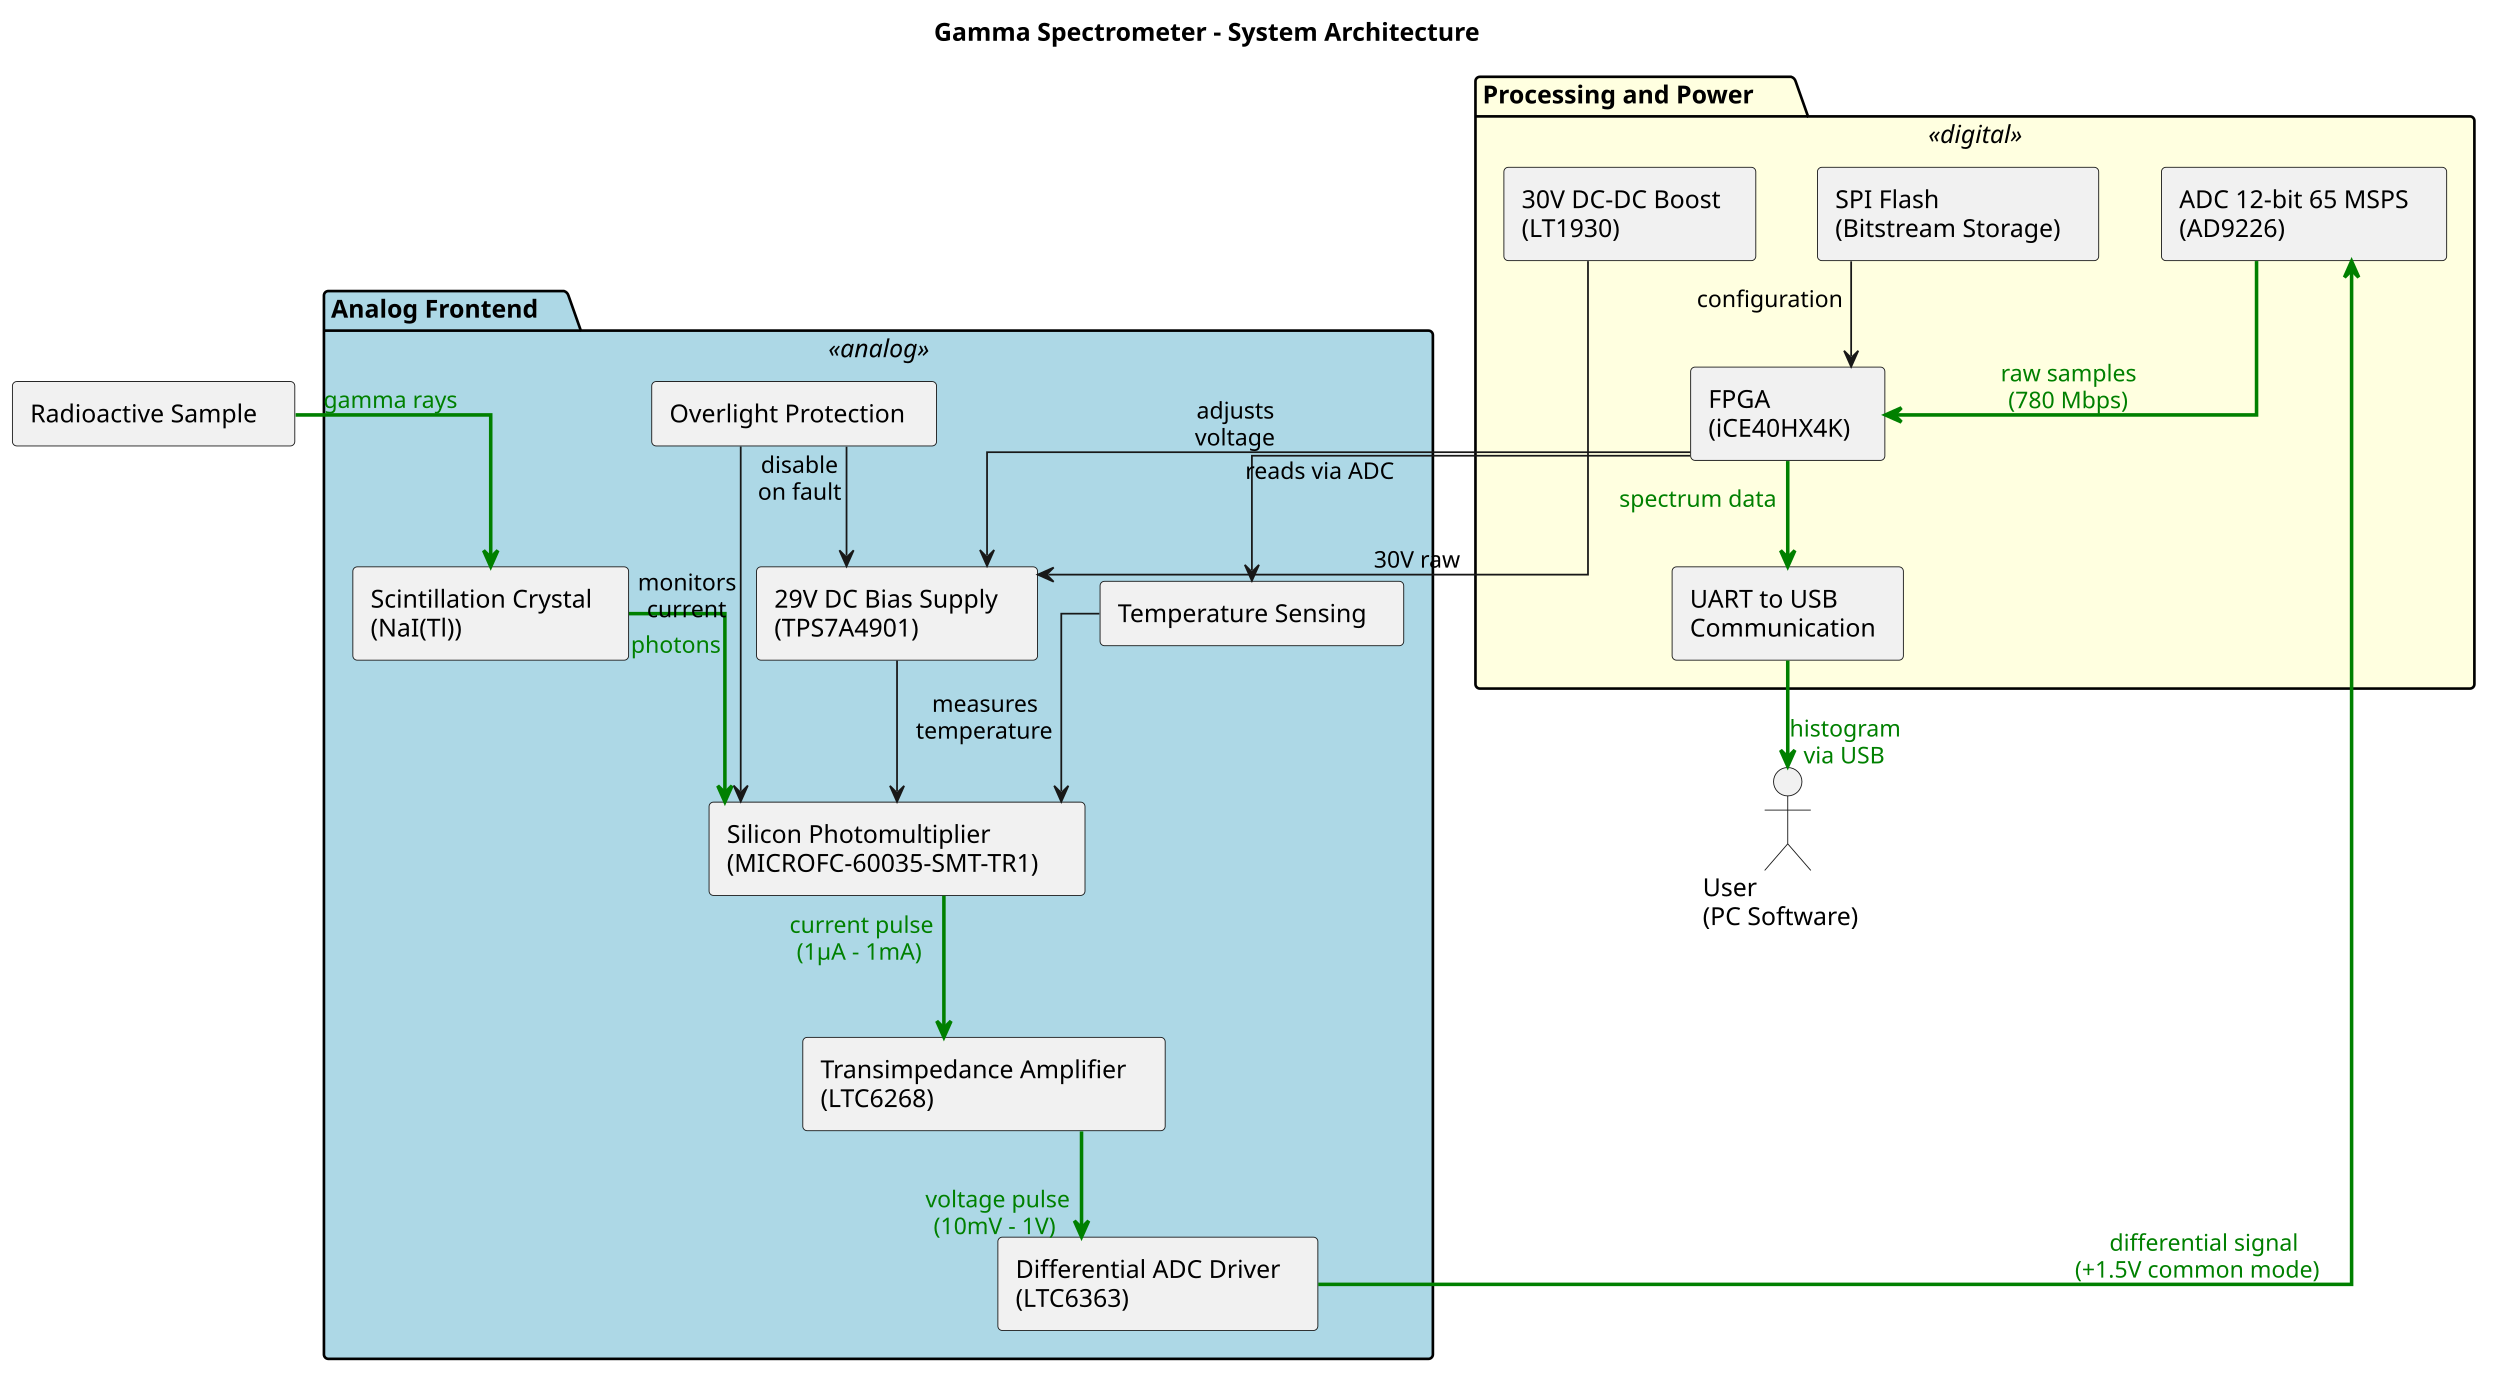
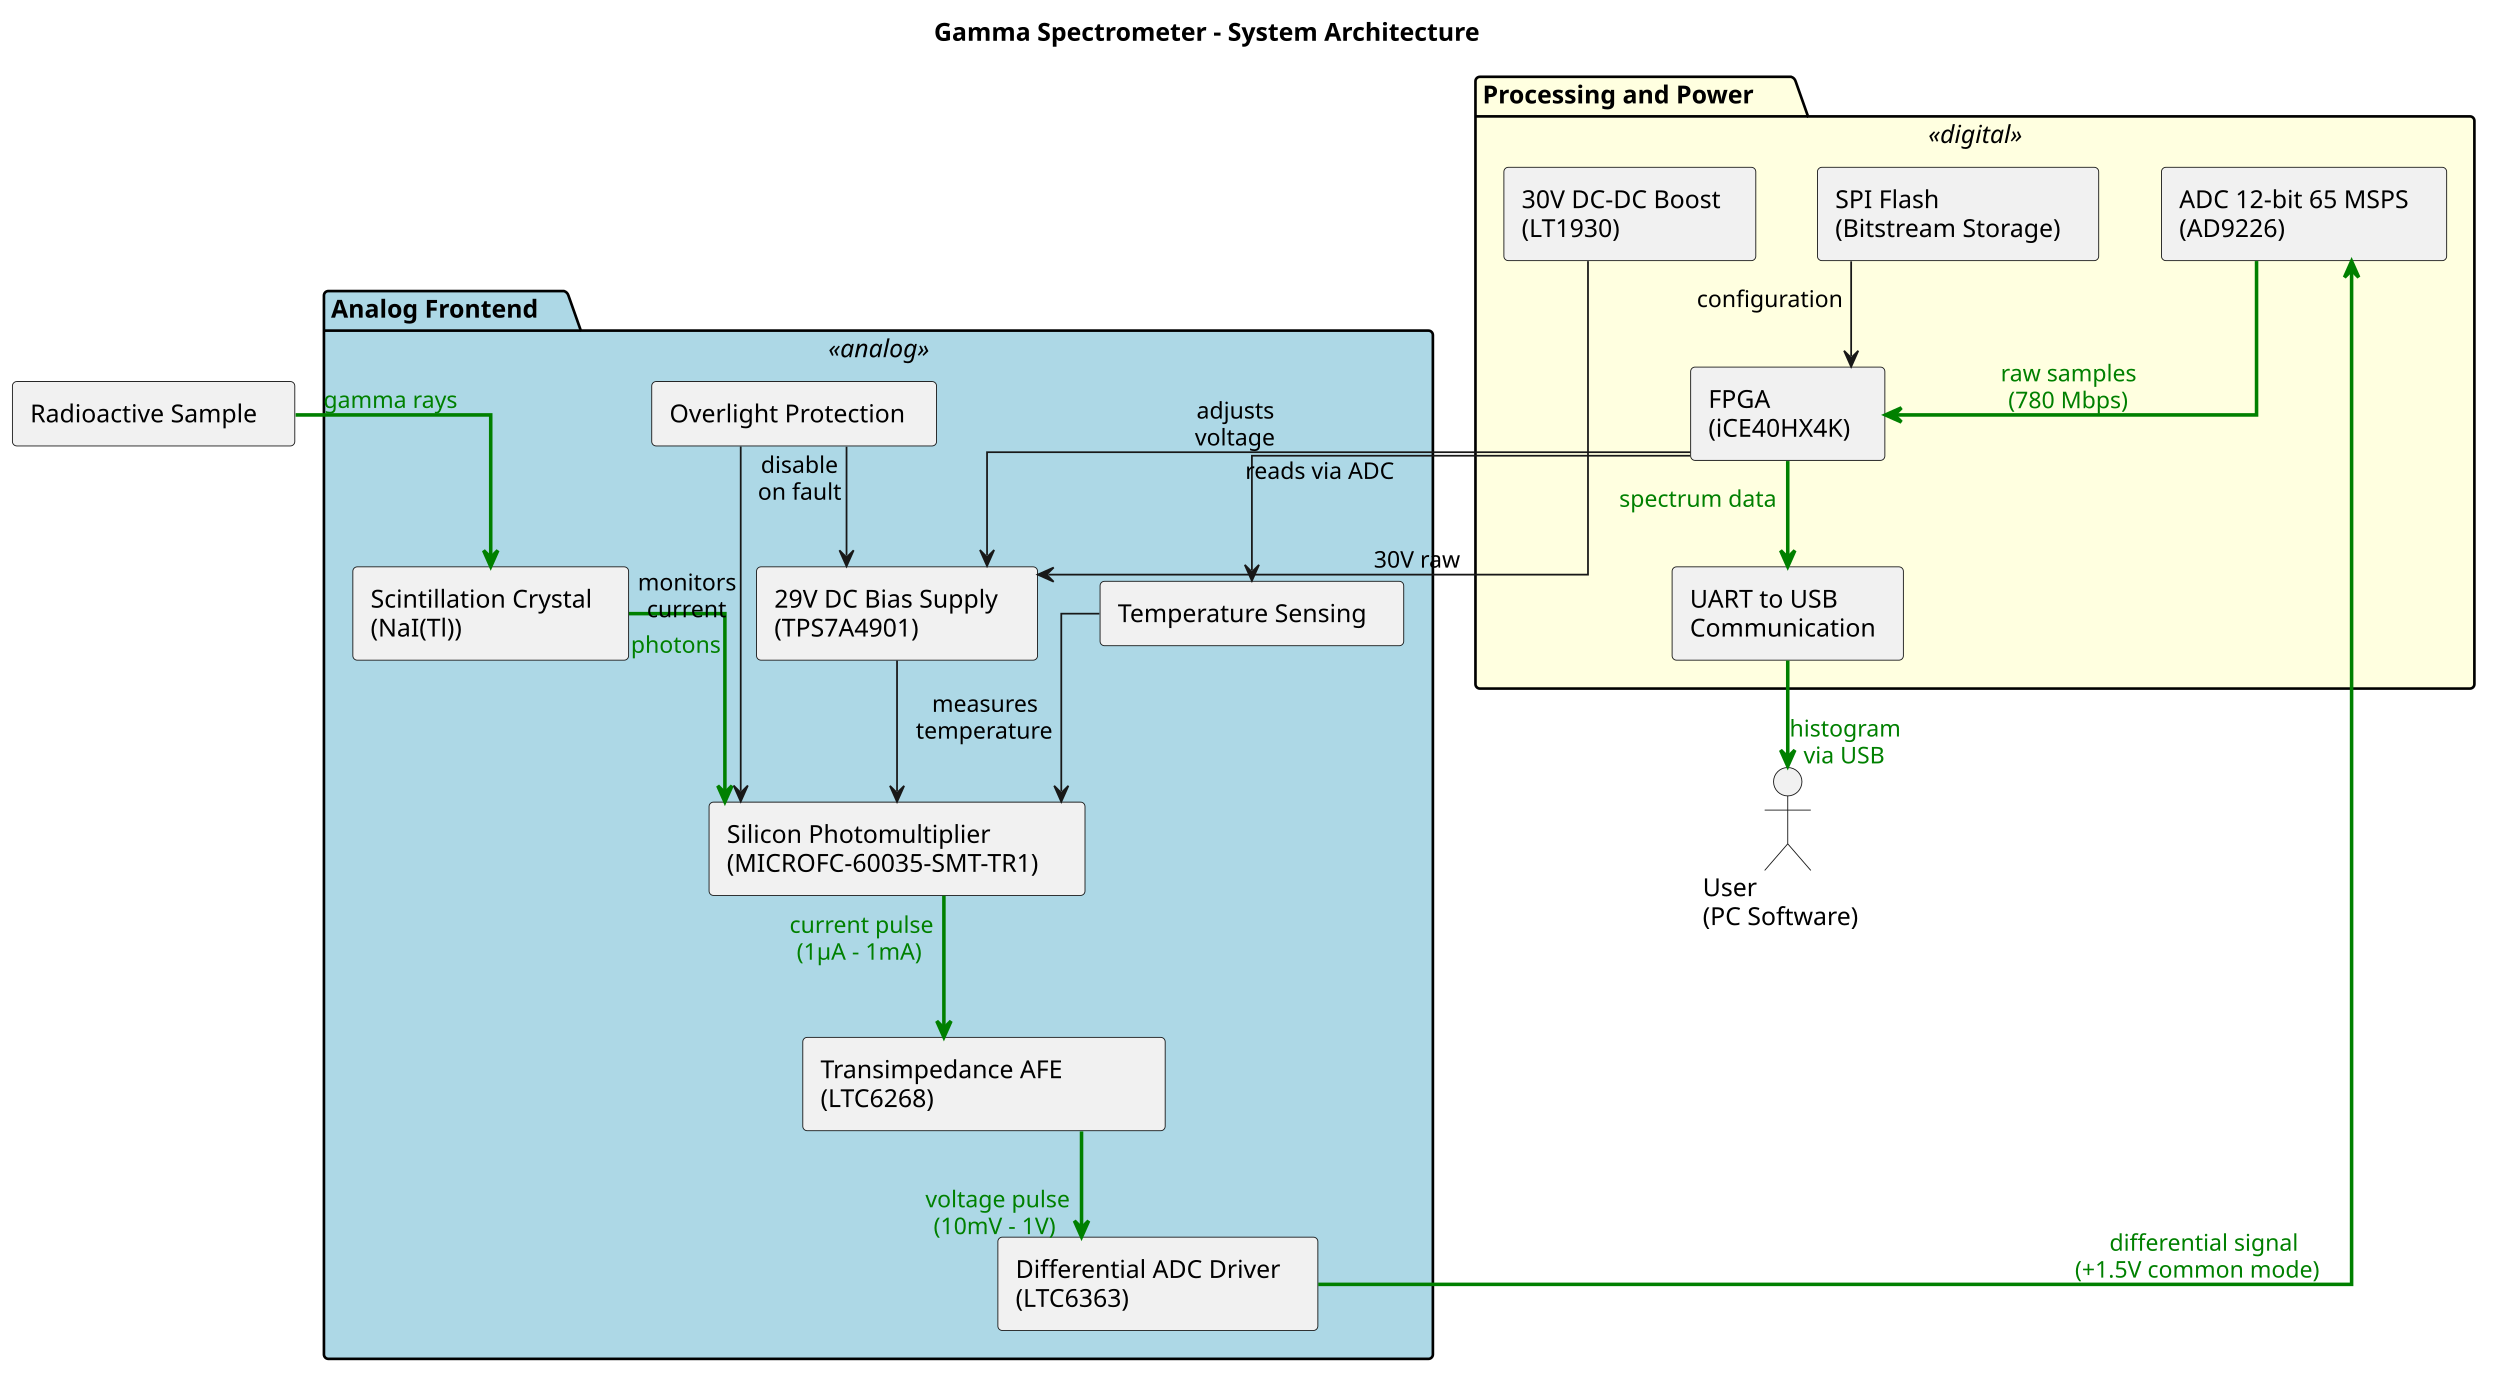
<svg xmlns="http://www.w3.org/2000/svg" contentStyleType="text/css" data-diagram-type="DESCRIPTION" height="780px" preserveAspectRatio="none" style="width:1409px;height:780px;background:#FFFFFF;" version="1.1" viewBox="0 0 1409 780" width="1409px" zoomAndPan="magnify">
  <defs />
  <g>
    <g class="title" data-source-line="4">
      <text fill="#000000" font-family="sans-serif" font-size="14" font-weight="700" lengthAdjust="spacing" textLength="349.822" x="526.374" y="22.995">Gamma Spectrometer - System Architecture</text>
    </g>
    <g class="cluster" data-qualified-name="Analog Frontend" data-source-line="13" id="ent0003">
      <path d="M185.07,164.037 L317.86,164.037 A3.75,3.75 0 0 1 320.36,166.537 L327.36,186.334 L805.07,186.334 A2.5,2.5 0 0 1 807.57,188.834 L807.57,763.357 A2.5,2.5 0 0 1 805.07,765.857 L185.07,765.857 A2.5,2.5 0 0 1 182.57,763.357 L182.57,166.537 A2.5,2.5 0 0 1 185.07,164.037" fill="#ADD8E6" style="stroke:#000000;stroke-width:1.5;" />
      <line style="stroke:#000000;stroke-width:1.5;" x1="182.57" x2="327.36" y1="186.334" y2="186.334" />
      <text fill="#000000" font-family="sans-serif" font-size="14" font-weight="700" lengthAdjust="spacing" textLength="131.79" x="186.57" y="179.032">Analog Frontend</text>
      <text fill="#000000" font-family="sans-serif" font-size="14" font-style="italic" lengthAdjust="spacing" textLength="64.504" x="466.818" y="201.329">«analog»</text>
    </g>
    <g class="cluster" data-qualified-name="Processing and Power" data-source-line="23" id="ent0011">
      <path d="M834.07,43.297 L1009.496,43.297 A3.75,3.75 0 0 1 1011.996,45.797 L1018.996,65.594 L1392.07,65.594 A2.5,2.5 0 0 1 1394.57,68.094 L1394.57,385.577 A2.5,2.5 0 0 1 1392.07,388.077 L834.07,388.077 A2.5,2.5 0 0 1 831.57,385.577 L831.57,45.797 A2.5,2.5 0 0 1 834.07,43.297" fill="#FFFFE0" style="stroke:#000000;stroke-width:1.5;" />
      <line style="stroke:#000000;stroke-width:1.5;" x1="831.57" x2="1018.996" y1="65.594" y2="65.594" />
      <text fill="#000000" font-family="sans-serif" font-size="14" font-weight="700" lengthAdjust="spacing" textLength="174.426" x="835.57" y="58.292">Processing and Power</text>
      <text fill="#000000" font-family="sans-serif" font-size="14" font-style="italic" lengthAdjust="spacing" textLength="60.642" x="1086.749" y="80.589">«digital»</text>
    </g>
    <g class="entity" data-qualified-name="Analog Frontend.Crystal" data-source-line="14" id="ent0004">
      <rect fill="#F1F1F1" height="52.594" rx="2.5" ry="2.5" style="stroke:#181818;stroke-width:0.5;" width="155.42" x="198.86" y="319.477" />
      <text fill="#000000" font-family="sans-serif" font-size="14" lengthAdjust="spacing" textLength="135.42" x="208.86" y="342.472">Scintillation Crystal</text>
      <text fill="#000000" font-family="sans-serif" font-size="14" lengthAdjust="spacing" textLength="57.47" x="208.86" y="358.769">(NaI(Tl))</text>
    </g>
    <g class="entity" data-qualified-name="Analog Frontend.SiPM" data-source-line="15" id="ent0005">
      <rect fill="#F1F1F1" height="52.594" rx="2.5" ry="2.5" style="stroke:#181818;stroke-width:0.5;" width="211.878" x="399.63" y="452.077" />
      <text fill="#000000" font-family="sans-serif" font-size="14" lengthAdjust="spacing" textLength="156.892" x="409.63" y="475.072">Silicon Photomultiplier</text>
      <text fill="#000000" font-family="sans-serif" font-size="14" lengthAdjust="spacing" textLength="191.878" x="409.63" y="491.369">(MICROFC-60035-SMT-TR1)</text>
    </g>
    <g class="entity" data-qualified-name="Analog Frontend.Bias" data-source-line="16" id="ent0006">
      <rect fill="#F1F1F1" height="52.594" rx="2.5" ry="2.5" style="stroke:#181818;stroke-width:0.5;" width="158.373" x="426.39" y="319.477" />
      <text fill="#000000" font-family="sans-serif" font-size="14" lengthAdjust="spacing" textLength="138.373" x="436.39" y="342.472">29V DC Bias Supply</text>
      <text fill="#000000" font-family="sans-serif" font-size="14" lengthAdjust="spacing" textLength="90.918" x="436.39" y="358.769">(TPS7A4901)</text>
    </g>
    <g class="entity" data-qualified-name="Analog Frontend.TIA" data-source-line="17" id="ent0007">
      <rect fill="#F1F1F1" height="52.594" rx="2.5" ry="2.5" style="stroke:#181818;stroke-width:0.5;" width="204.249" x="452.45" y="584.667" />
-       <text fill="#000000" font-family="sans-serif" font-size="14" lengthAdjust="spacing" textLength="184.249" x="462.45" y="607.662">Transimpedance Amplifier</text>
+       <text fill="#000000" font-family="sans-serif" font-size="14" lengthAdjust="spacing" textLength="184.249" x="462.45" y="607.662">Transimpedance AFE</text>
      <text fill="#000000" font-family="sans-serif" font-size="14" lengthAdjust="spacing" textLength="72.68" x="462.45" y="623.959">(LTC6268)</text>
    </g>
    <g class="entity" data-qualified-name="Analog Frontend.DiffDriver" data-source-line="18" id="ent0008">
      <rect fill="#F1F1F1" height="52.594" rx="2.5" ry="2.5" style="stroke:#181818;stroke-width:0.5;" width="180.344" x="562.4" y="697.267" />
      <text fill="#000000" font-family="sans-serif" font-size="14" lengthAdjust="spacing" textLength="160.344" x="572.4" y="720.262">Differential ADC Driver</text>
      <text fill="#000000" font-family="sans-serif" font-size="14" lengthAdjust="spacing" textLength="72.68" x="572.4" y="736.559">(LTC6363)</text>
    </g>
    <g class="entity" data-qualified-name="Analog Frontend.TempSense" data-source-line="19" id="ent0009">
      <rect fill="#F1F1F1" height="36.297" rx="2.5" ry="2.5" style="stroke:#181818;stroke-width:0.5;" width="171.136" x="620" y="327.627" />
      <text fill="#000000" font-family="sans-serif" font-size="14" lengthAdjust="spacing" textLength="151.136" x="630" y="350.622">Temperature Sensing</text>
    </g>
    <g class="entity" data-qualified-name="Analog Frontend.Protection" data-source-line="20" id="ent0010">
      <rect fill="#F1F1F1" height="36.297" rx="2.5" ry="2.5" style="stroke:#181818;stroke-width:0.5;" width="160.533" x="367.31" y="215.037" />
      <text fill="#000000" font-family="sans-serif" font-size="14" lengthAdjust="spacing" textLength="140.533" x="377.31" y="238.032">Overlight Protection</text>
    </g>
    <g class="entity" data-qualified-name="Processing and Power.Boost" data-source-line="24" id="ent0012">
      <rect fill="#F1F1F1" height="52.594" rx="2.5" ry="2.5" style="stroke:#181818;stroke-width:0.5;" width="141.974" x="847.59" y="94.297" />
      <text fill="#000000" font-family="sans-serif" font-size="14" lengthAdjust="spacing" textLength="121.974" x="857.59" y="117.292">30V DC-DC Boost</text>
      <text fill="#000000" font-family="sans-serif" font-size="14" lengthAdjust="spacing" textLength="62.904" x="857.59" y="133.589">(LT1930)</text>
    </g>
    <g class="entity" data-qualified-name="Processing and Power.ADC" data-source-line="25" id="ent0013">
      <rect fill="#F1F1F1" height="52.594" rx="2.5" ry="2.5" style="stroke:#181818;stroke-width:0.5;" width="160.725" x="1218.21" y="94.297" />
      <text fill="#000000" font-family="sans-serif" font-size="14" lengthAdjust="spacing" textLength="140.725" x="1228.21" y="117.292">ADC 12-bit 65 MSPS</text>
      <text fill="#000000" font-family="sans-serif" font-size="14" lengthAdjust="spacing" textLength="66.91" x="1228.21" y="133.589">(AD9226)</text>
    </g>
    <g class="entity" data-qualified-name="Processing and Power.FPGA" data-source-line="26" id="ent0014">
      <rect fill="#F1F1F1" height="52.594" rx="2.5" ry="2.5" style="stroke:#181818;stroke-width:0.5;" width="109.455" x="952.85" y="206.887" />
      <text fill="#000000" font-family="sans-serif" font-size="14" lengthAdjust="spacing" textLength="36.921" x="962.85" y="229.882">FPGA</text>
      <text fill="#000000" font-family="sans-serif" font-size="14" lengthAdjust="spacing" textLength="89.455" x="962.85" y="246.179">(iCE40HX4K)</text>
    </g>
    <g class="entity" data-qualified-name="Processing and Power.Flash" data-source-line="27" id="ent0015">
      <rect fill="#F1F1F1" height="52.594" rx="2.5" ry="2.5" style="stroke:#181818;stroke-width:0.5;" width="158.503" x="1024.32" y="94.297" />
      <text fill="#000000" font-family="sans-serif" font-size="14" lengthAdjust="spacing" textLength="62.597" x="1034.32" y="117.292">SPI Flash</text>
      <text fill="#000000" font-family="sans-serif" font-size="14" lengthAdjust="spacing" textLength="138.503" x="1034.32" y="133.589">(Bitstream Storage)</text>
    </g>
    <g class="entity" data-qualified-name="Processing and Power.Comm" data-source-line="28" id="ent0016">
      <rect fill="#F1F1F1" height="52.594" rx="2.5" ry="2.5" style="stroke:#181818;stroke-width:0.5;" width="130.346" x="942.4" y="319.477" />
      <text fill="#000000" font-family="sans-serif" font-size="14" lengthAdjust="spacing" textLength="89.797" x="952.4" y="342.472">UART to USB</text>
      <text fill="#000000" font-family="sans-serif" font-size="14" lengthAdjust="spacing" textLength="110.346" x="952.4" y="358.769">Communication</text>
    </g>
    <g class="entity" data-qualified-name="Sample" data-source-line="11" id="ent0002">
      <rect fill="#F1F1F1" height="36.297" rx="2.5" ry="2.5" style="stroke:#181818;stroke-width:0.5;" width="159.145" x="7" y="215.037" />
      <text fill="#000000" font-family="sans-serif" font-size="14" lengthAdjust="spacing" textLength="139.145" x="17" y="238.032">Radioactive Sample</text>
    </g>
    <g class="entity" data-qualified-name="User" data-source-line="31" id="ent0017">
      <ellipse cx="1007.57" cy="440.577" fill="#F1F1F1" rx="8" ry="8" style="stroke:#181818;stroke-width:0.5;" />
      <path d="M1007.57,448.577 L1007.57,475.577 M994.57,456.577 L1020.57,456.577 M1007.57,475.577 L994.57,490.577 M1007.57,475.577 L1020.57,490.577" fill="none" style="stroke:#181818;stroke-width:0.5;" />
      <text fill="#000000" font-family="sans-serif" font-size="14" lengthAdjust="spacing" textLength="31.91" x="959.64" y="505.072">User</text>
      <text fill="#000000" font-family="sans-serif" font-size="14" lengthAdjust="spacing" textLength="95.86" x="959.64" y="521.369">(PC Software)</text>
    </g>
    <g class="link" data-entity-1="ent0002" data-entity-2="ent0004" data-link-type="dependency" data-source-line="34" id="lnk18">
      <path d="M166.6,233.857 C218.52,233.857 276.57,233.857 276.57,233.857 C276.57,233.857 276.57,280.157 276.57,313.257" fill="none" id="Sample-to-Crystal" style="stroke:#008000;stroke-width:2;" />
      <polygon fill="#008000" points="276.57,319.257,280.57,310.257,276.57,314.257,272.57,310.257,276.57,319.257" style="stroke:#008000;stroke-width:2;" />
      <text fill="#008000" font-family="sans-serif" font-size="13" lengthAdjust="spacing" textLength="81.421" x="182.28" y="229.924">gamma rays</text>
    </g>
    <g class="link" data-entity-1="ent0004" data-entity-2="ent0005" data-link-type="dependency" data-source-line="35" id="lnk19">
      <path d="M354.49,345.857 C383.06,345.857 408.55,345.857 408.55,345.857 C408.55,345.857 408.55,407.207 408.55,445.877" fill="none" id="Crystal-to-SiPM" style="stroke:#008000;stroke-width:2;" />
      <polygon fill="#008000" points="408.55,451.877,412.55,442.877,408.55,446.877,404.55,442.877,408.55,451.877" style="stroke:#008000;stroke-width:2;" />
      <text fill="#008000" font-family="sans-serif" font-size="13" lengthAdjust="spacing" textLength="52.508" x="355.55" y="367.904">photons</text>
    </g>
    <g class="link" data-entity-1="ent0005" data-entity-2="ent0007" data-link-type="dependency" data-source-line="36" id="lnk20">
      <path d="M531.98,504.887 C531.98,528.017 531.98,555.387 531.98,578.497" fill="none" id="SiPM-to-TIA" style="stroke:#008000;stroke-width:2;" />
      <polygon fill="#008000" points="531.98,584.497,535.98,575.497,531.98,579.497,527.98,575.497,531.98,584.497" style="stroke:#008000;stroke-width:2;" />
      <text fill="#008000" font-family="sans-serif" font-size="13" lengthAdjust="spacing" textLength="86.417" x="444.98" y="525.764">current pulse</text>
      <text fill="#008000" font-family="sans-serif" font-size="13" lengthAdjust="spacing" textLength="78.362" x="449.008" y="540.897">(1µA - 1mA)</text>
    </g>
    <g class="link" data-entity-1="ent0007" data-entity-2="ent0008" data-link-type="dependency" data-source-line="37" id="lnk21">
      <path d="M609.55,637.647 C609.55,655.597 609.55,673.157 609.55,691.067" fill="none" id="TIA-to-DiffDriver" style="stroke:#008000;stroke-width:2;" />
      <polygon fill="#008000" points="609.55,697.067,613.55,688.067,609.55,692.067,605.55,688.067,609.55,697.067" style="stroke:#008000;stroke-width:2;" />
      <text fill="#008000" font-family="sans-serif" font-size="13" lengthAdjust="spacing" textLength="87.579" x="521.55" y="680.424">voltage pulse</text>
      <text fill="#008000" font-family="sans-serif" font-size="13" lengthAdjust="spacing" textLength="78.362" x="526.158" y="695.557">(10mV - 1V)</text>
    </g>
    <g class="link" data-entity-1="ent0008" data-entity-2="ent0013" data-link-type="dependency" data-source-line="38" id="lnk22">
      <path d="M742.96,723.857 C926.44,723.857 1325.36,723.857 1325.36,723.857 C1325.36,723.857 1325.36,270.037 1325.36,153.287" fill="none" id="DiffDriver-to-ADC" style="stroke:#008000;stroke-width:2;" />
      <polygon fill="#008000" points="1325.36,147.287,1321.36,156.287,1325.36,152.287,1329.36,156.287,1325.36,147.287" style="stroke:#008000;stroke-width:2;" />
      <text fill="#008000" font-family="sans-serif" font-size="13" lengthAdjust="spacing" textLength="113.471" x="1188.883" y="704.924">differential signal</text>
      <text fill="#008000" font-family="sans-serif" font-size="13" lengthAdjust="spacing" textLength="152.356" x="1169.44" y="720.057">(+1.5V common mode)</text>
    </g>
    <g class="link" data-entity-1="ent0013" data-entity-2="ent0014" data-link-type="dependency" data-source-line="39" id="lnk23">
      <path d="M1271.79,147.147 C1271.79,180.627 1271.79,233.857 1271.79,233.857 C1271.79,233.857 1146.07,233.857 1068.64,233.857" fill="none" id="ADC-to-FPGA" style="stroke:#008000;stroke-width:2;" />
      <polygon fill="#008000" points="1062.64,233.857,1071.64,237.857,1067.64,233.857,1071.64,229.857,1062.64,233.857" style="stroke:#008000;stroke-width:2;" />
      <text fill="#008000" font-family="sans-serif" font-size="13" lengthAdjust="spacing" textLength="82.113" x="1127.57" y="214.924">raw samples</text>
      <text fill="#008000" font-family="sans-serif" font-size="13" lengthAdjust="spacing" textLength="73.582" x="1131.836" y="230.057">(780 Mbps)</text>
    </g>
    <g class="link" data-entity-1="ent0014" data-entity-2="ent0016" data-link-type="dependency" data-source-line="40" id="lnk24">
      <path d="M1007.57,259.867 C1007.57,277.817 1007.57,295.377 1007.57,313.287" fill="none" id="FPGA-to-Comm" style="stroke:#008000;stroke-width:2;" />
      <polygon fill="#008000" points="1007.57,319.287,1011.57,310.287,1007.57,314.287,1003.57,310.287,1007.57,319.287" style="stroke:#008000;stroke-width:2;" />
      <text fill="#008000" font-family="sans-serif" font-size="13" lengthAdjust="spacing" textLength="94.929" x="912.57" y="285.644">spectrum data</text>
    </g>
    <g class="link" data-entity-1="ent0016" data-entity-2="ent0017" data-link-type="dependency" data-source-line="41" id="lnk25">
      <path d="M1007.57,372.297 C1007.57,389.297 1007.57,405.847 1007.57,425.777" fill="none" id="Comm-to-User" style="stroke:#008000;stroke-width:2;" />
      <polygon fill="#008000" points="1007.57,431.777,1011.57,422.777,1007.57,426.777,1003.57,422.777,1007.57,431.777" style="stroke:#008000;stroke-width:2;" />
      <text fill="#008000" font-family="sans-serif" font-size="13" lengthAdjust="spacing" textLength="65.901" x="1008.57" y="415.104">histogram</text>
      <text fill="#008000" font-family="sans-serif" font-size="13" lengthAdjust="spacing" textLength="50.089" x="1016.476" y="430.237">via USB</text>
    </g>
    <g class="link" data-entity-1="ent0012" data-entity-2="ent0006" data-link-type="dependency" data-source-line="44" id="lnk26">
      <path d="M894.99,147.167 C894.99,202.267 894.99,323.857 894.99,323.857 C894.99,323.857 704.71,323.857 590.85,323.857" fill="none" id="Boost-to-Bias" style="stroke:#181818;stroke-width:1;" />
      <polygon fill="#181818" points="584.85,323.857,593.85,327.857,589.85,323.857,593.85,319.857,584.85,323.857" style="stroke:#181818;stroke-width:1;" />
      <text fill="#000000" font-family="sans-serif" font-size="13" lengthAdjust="spacing" textLength="53.511" x="774.27" y="319.924">30V raw</text>
    </g>
    <g class="link" data-entity-1="ent0006" data-entity-2="ent0005" data-link-type="dependency" data-source-line="47" id="lnk27">
      <path d="M505.57,372.297 C505.57,395.417 505.57,422.797 505.57,445.907" fill="none" id="Bias-to-SiPM" style="stroke:#181818;stroke-width:1;" />
      <polygon fill="#181818" points="505.57,451.907,509.57,442.907,505.57,446.907,501.57,442.907,505.57,451.907" style="stroke:#181818;stroke-width:1;" />
    </g>
    <g class="link" data-entity-1="ent0010" data-entity-2="ent0005" data-link-type="dependency" data-source-line="48" id="lnk28">
      <path d="M417.47,251.617 C417.47,294.607 417.47,395.657 417.47,445.747" fill="none" id="Protection-to-SiPM" style="stroke:#181818;stroke-width:1;" />
      <polygon fill="#181818" points="417.47,451.747,421.47,442.747,417.47,446.747,413.47,442.747,417.47,451.747" style="stroke:#181818;stroke-width:1;" />
      <text fill="#000000" font-family="sans-serif" font-size="13" lengthAdjust="spacing" textLength="57.637" x="359.47" y="332.744">monitors</text>
      <text fill="#000000" font-family="sans-serif" font-size="13" lengthAdjust="spacing" textLength="47.411" x="364.583" y="347.877">current</text>
    </g>
    <g class="link" data-entity-1="ent0010" data-entity-2="ent0006" data-link-type="dependency" data-source-line="49" id="lnk29">
      <path d="M477.11,251.777 C477.11,270.137 477.11,292.407 477.11,313.157" fill="none" id="Protection-to-Bias" style="stroke:#181818;stroke-width:1;" />
      <polygon fill="#181818" points="477.11,319.157,481.11,310.157,477.11,314.157,473.11,310.157,477.11,319.157" style="stroke:#181818;stroke-width:1;" />
      <text fill="#000000" font-family="sans-serif" font-size="13" lengthAdjust="spacing" textLength="46.465" x="428.786" y="266.534">disable</text>
      <text fill="#000000" font-family="sans-serif" font-size="13" lengthAdjust="spacing" textLength="49.816" x="427.11" y="281.667">on fault</text>
    </g>
    <g class="link" data-entity-1="ent0009" data-entity-2="ent0005" data-link-type="dependency" data-source-line="52" id="lnk30">
      <path d="M619.62,345.857 C606.99,345.857 598.14,345.857 598.14,345.857 C598.14,345.857 598.14,407.207 598.14,445.877" fill="none" id="TempSense-to-SiPM" style="stroke:#181818;stroke-width:1;" />
      <polygon fill="#181818" points="598.14,451.877,602.14,442.877,598.14,446.877,594.14,442.877,598.14,451.877" style="stroke:#181818;stroke-width:1;" />
      <text fill="#000000" font-family="sans-serif" font-size="13" lengthAdjust="spacing" textLength="63.756" x="525.262" y="401.194">measures</text>
      <text fill="#000000" font-family="sans-serif" font-size="13" lengthAdjust="spacing" textLength="81.999" x="516.14" y="416.327">temperature</text>
    </g>
    <g class="link" data-entity-1="ent0014" data-entity-2="ent0009" data-link-type="dependency" data-source-line="53" id="lnk31">
      <path d="M952.53,256.857 C865.43,256.857 705.57,256.857 705.57,256.857 C705.57,256.857 705.57,295.307 705.57,321.357" fill="none" id="FPGA-to-TempSense" style="stroke:#181818;stroke-width:1;" />
      <polygon fill="#181818" points="705.57,327.357,709.57,318.357,705.57,322.357,701.57,318.357,705.57,327.357" style="stroke:#181818;stroke-width:1;" />
      <text fill="#000000" font-family="sans-serif" font-size="13" lengthAdjust="spacing" textLength="91.851" x="701.8" y="269.924">reads via ADC</text>
    </g>
    <g class="link" data-entity-1="ent0014" data-entity-2="ent0006" data-link-type="dependency" data-source-line="54" id="lnk32">
      <path d="M952.69,254.857 C832.42,254.857 556.3,254.857 556.3,254.857 C556.3,254.857 556.3,286.167 556.3,312.987" fill="none" id="FPGA-to-Bias" style="stroke:#181818;stroke-width:1;" />
      <polygon fill="#181818" points="556.3,318.987,560.3,309.987,556.3,313.987,552.3,309.987,556.3,318.987" style="stroke:#181818;stroke-width:1;" />
      <text fill="#000000" font-family="sans-serif" font-size="13" lengthAdjust="spacing" textLength="46.712" x="674.36" y="235.924">adjusts</text>
      <text fill="#000000" font-family="sans-serif" font-size="13" lengthAdjust="spacing" textLength="48.572" x="673.43" y="251.057">voltage</text>
    </g>
    <g class="link" data-entity-1="ent0015" data-entity-2="ent0014" data-link-type="dependency" data-source-line="57" id="lnk33">
      <path d="M1043.31,147.277 C1043.31,165.227 1043.31,182.787 1043.31,200.697" fill="none" id="Flash-to-FPGA" style="stroke:#181818;stroke-width:1;" />
      <polygon fill="#181818" points="1043.31,206.697,1047.31,197.697,1043.31,201.697,1039.31,197.697,1043.31,206.697" style="stroke:#181818;stroke-width:1;" />
      <text fill="#000000" font-family="sans-serif" font-size="13" lengthAdjust="spacing" textLength="86.233" x="956.31" y="173.054">configuration</text>
    </g>
  </g>
</svg>
